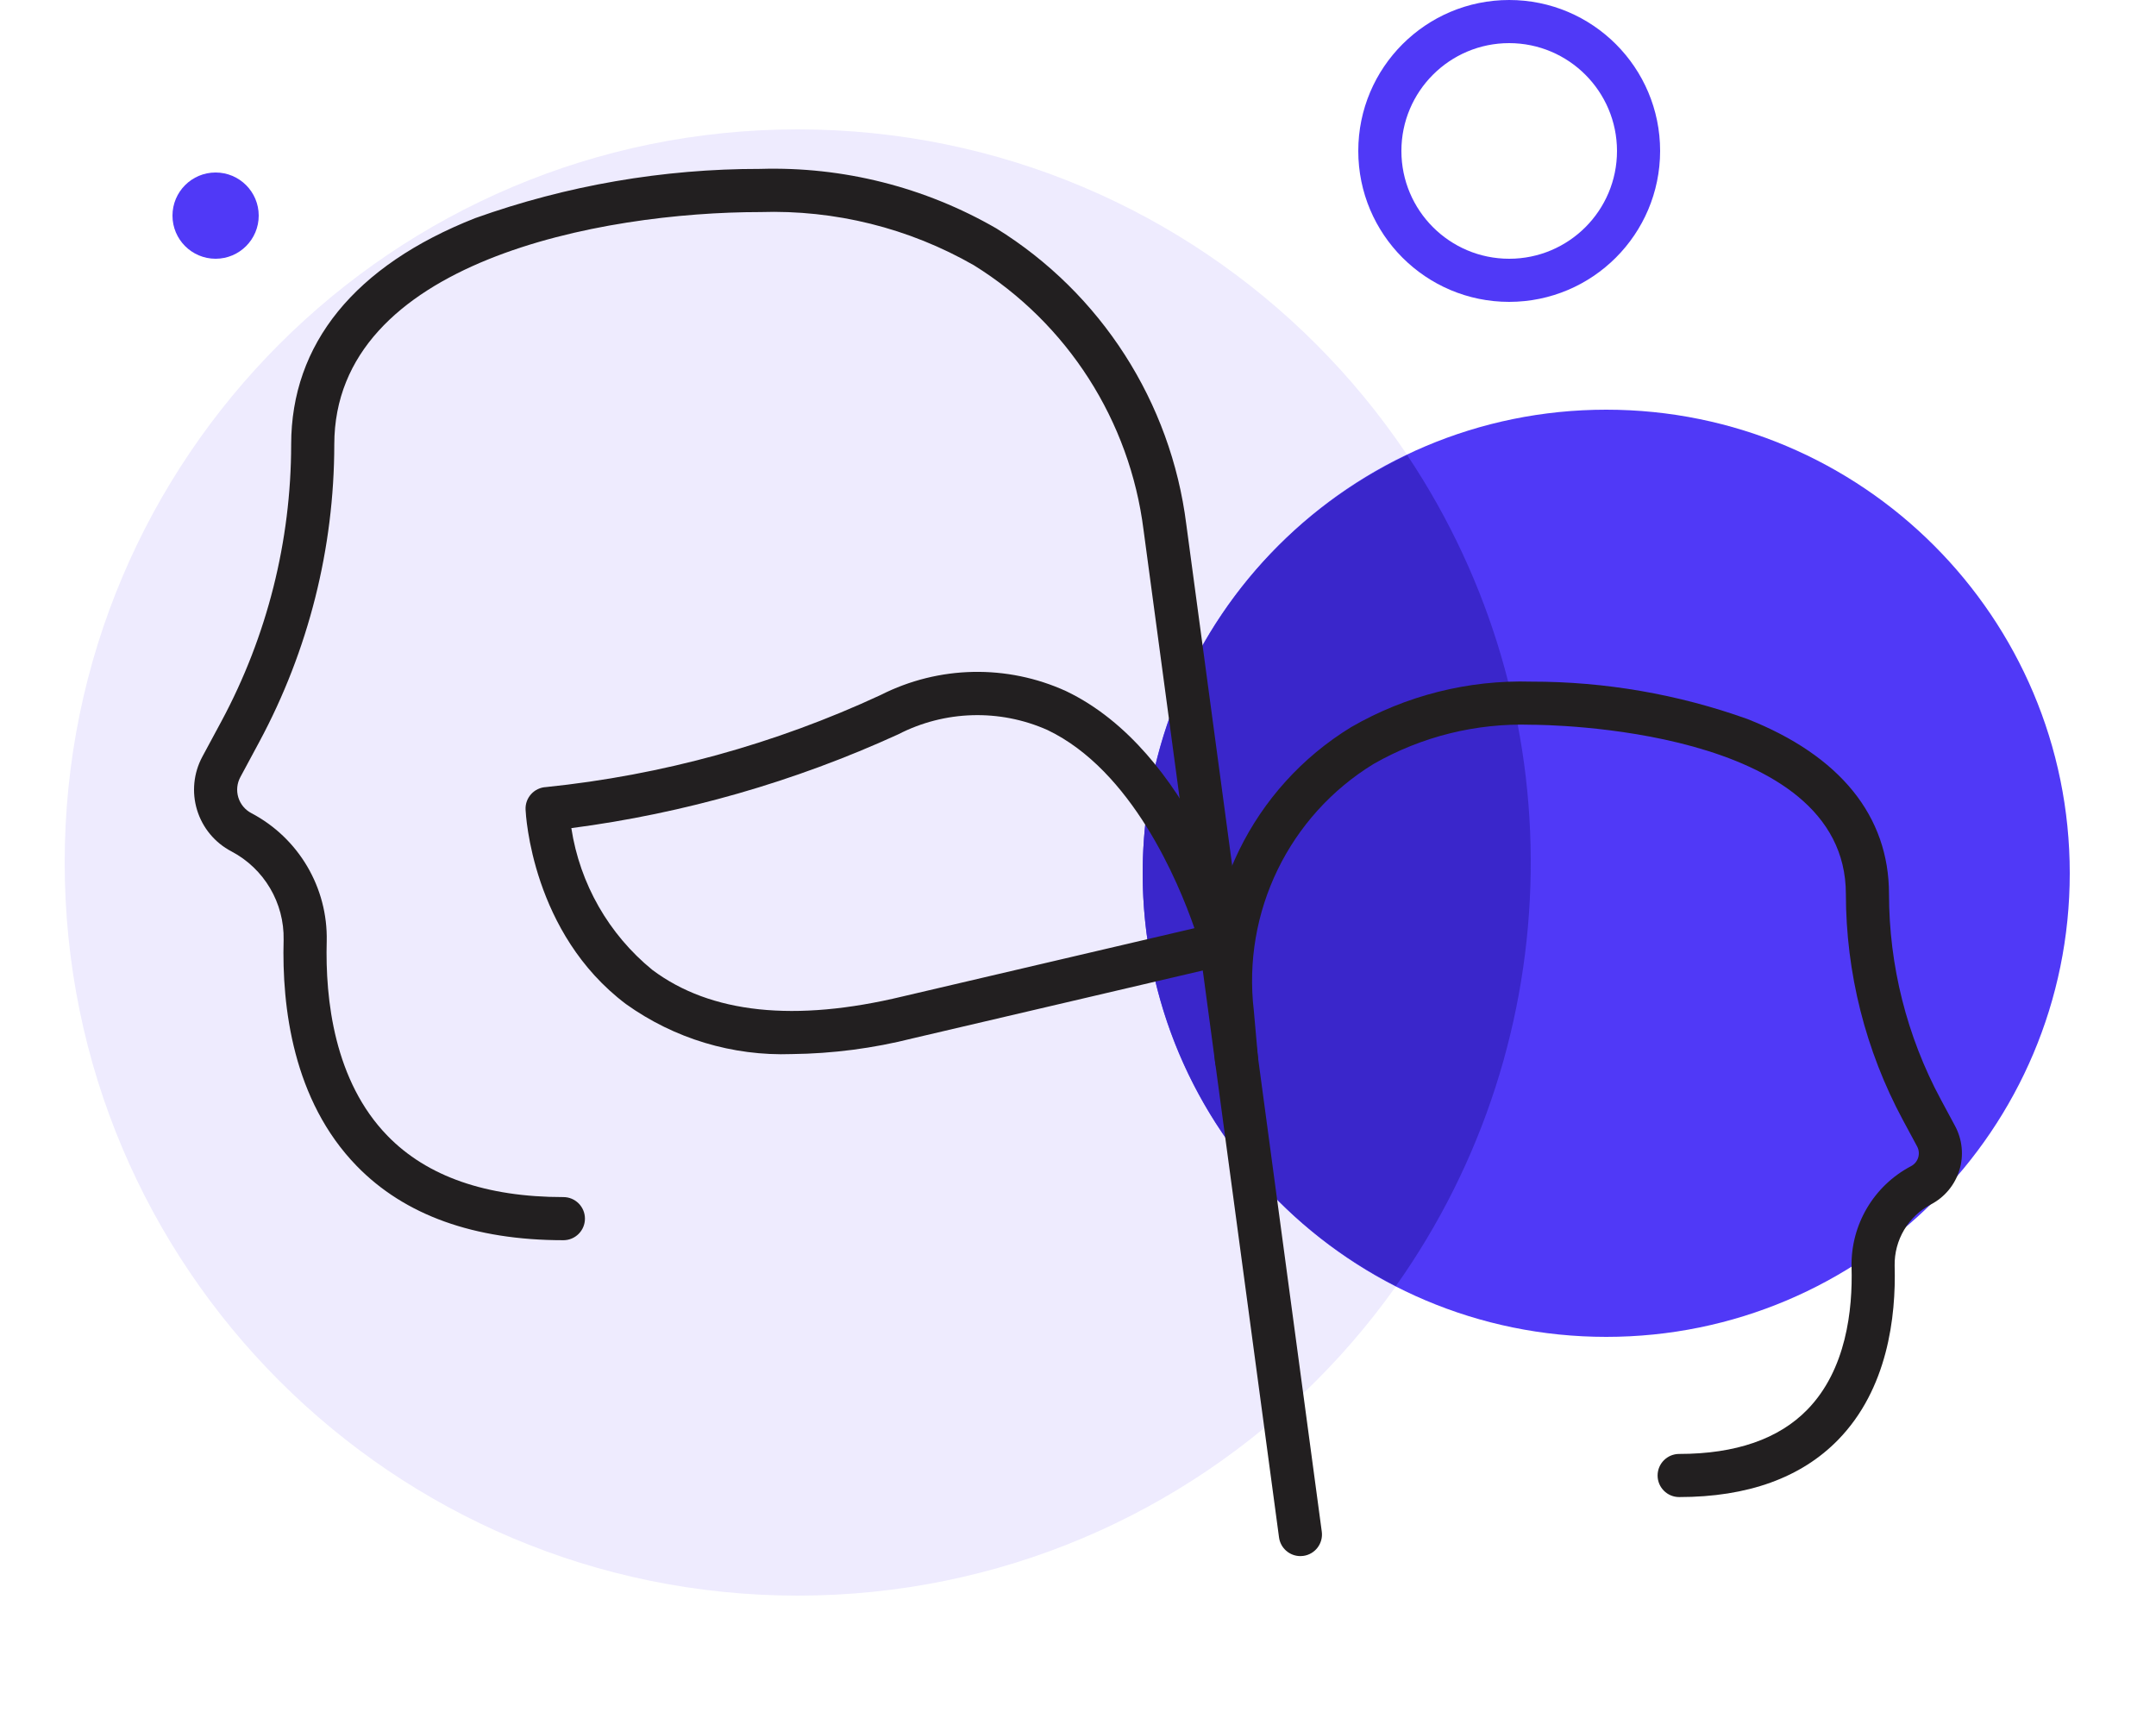
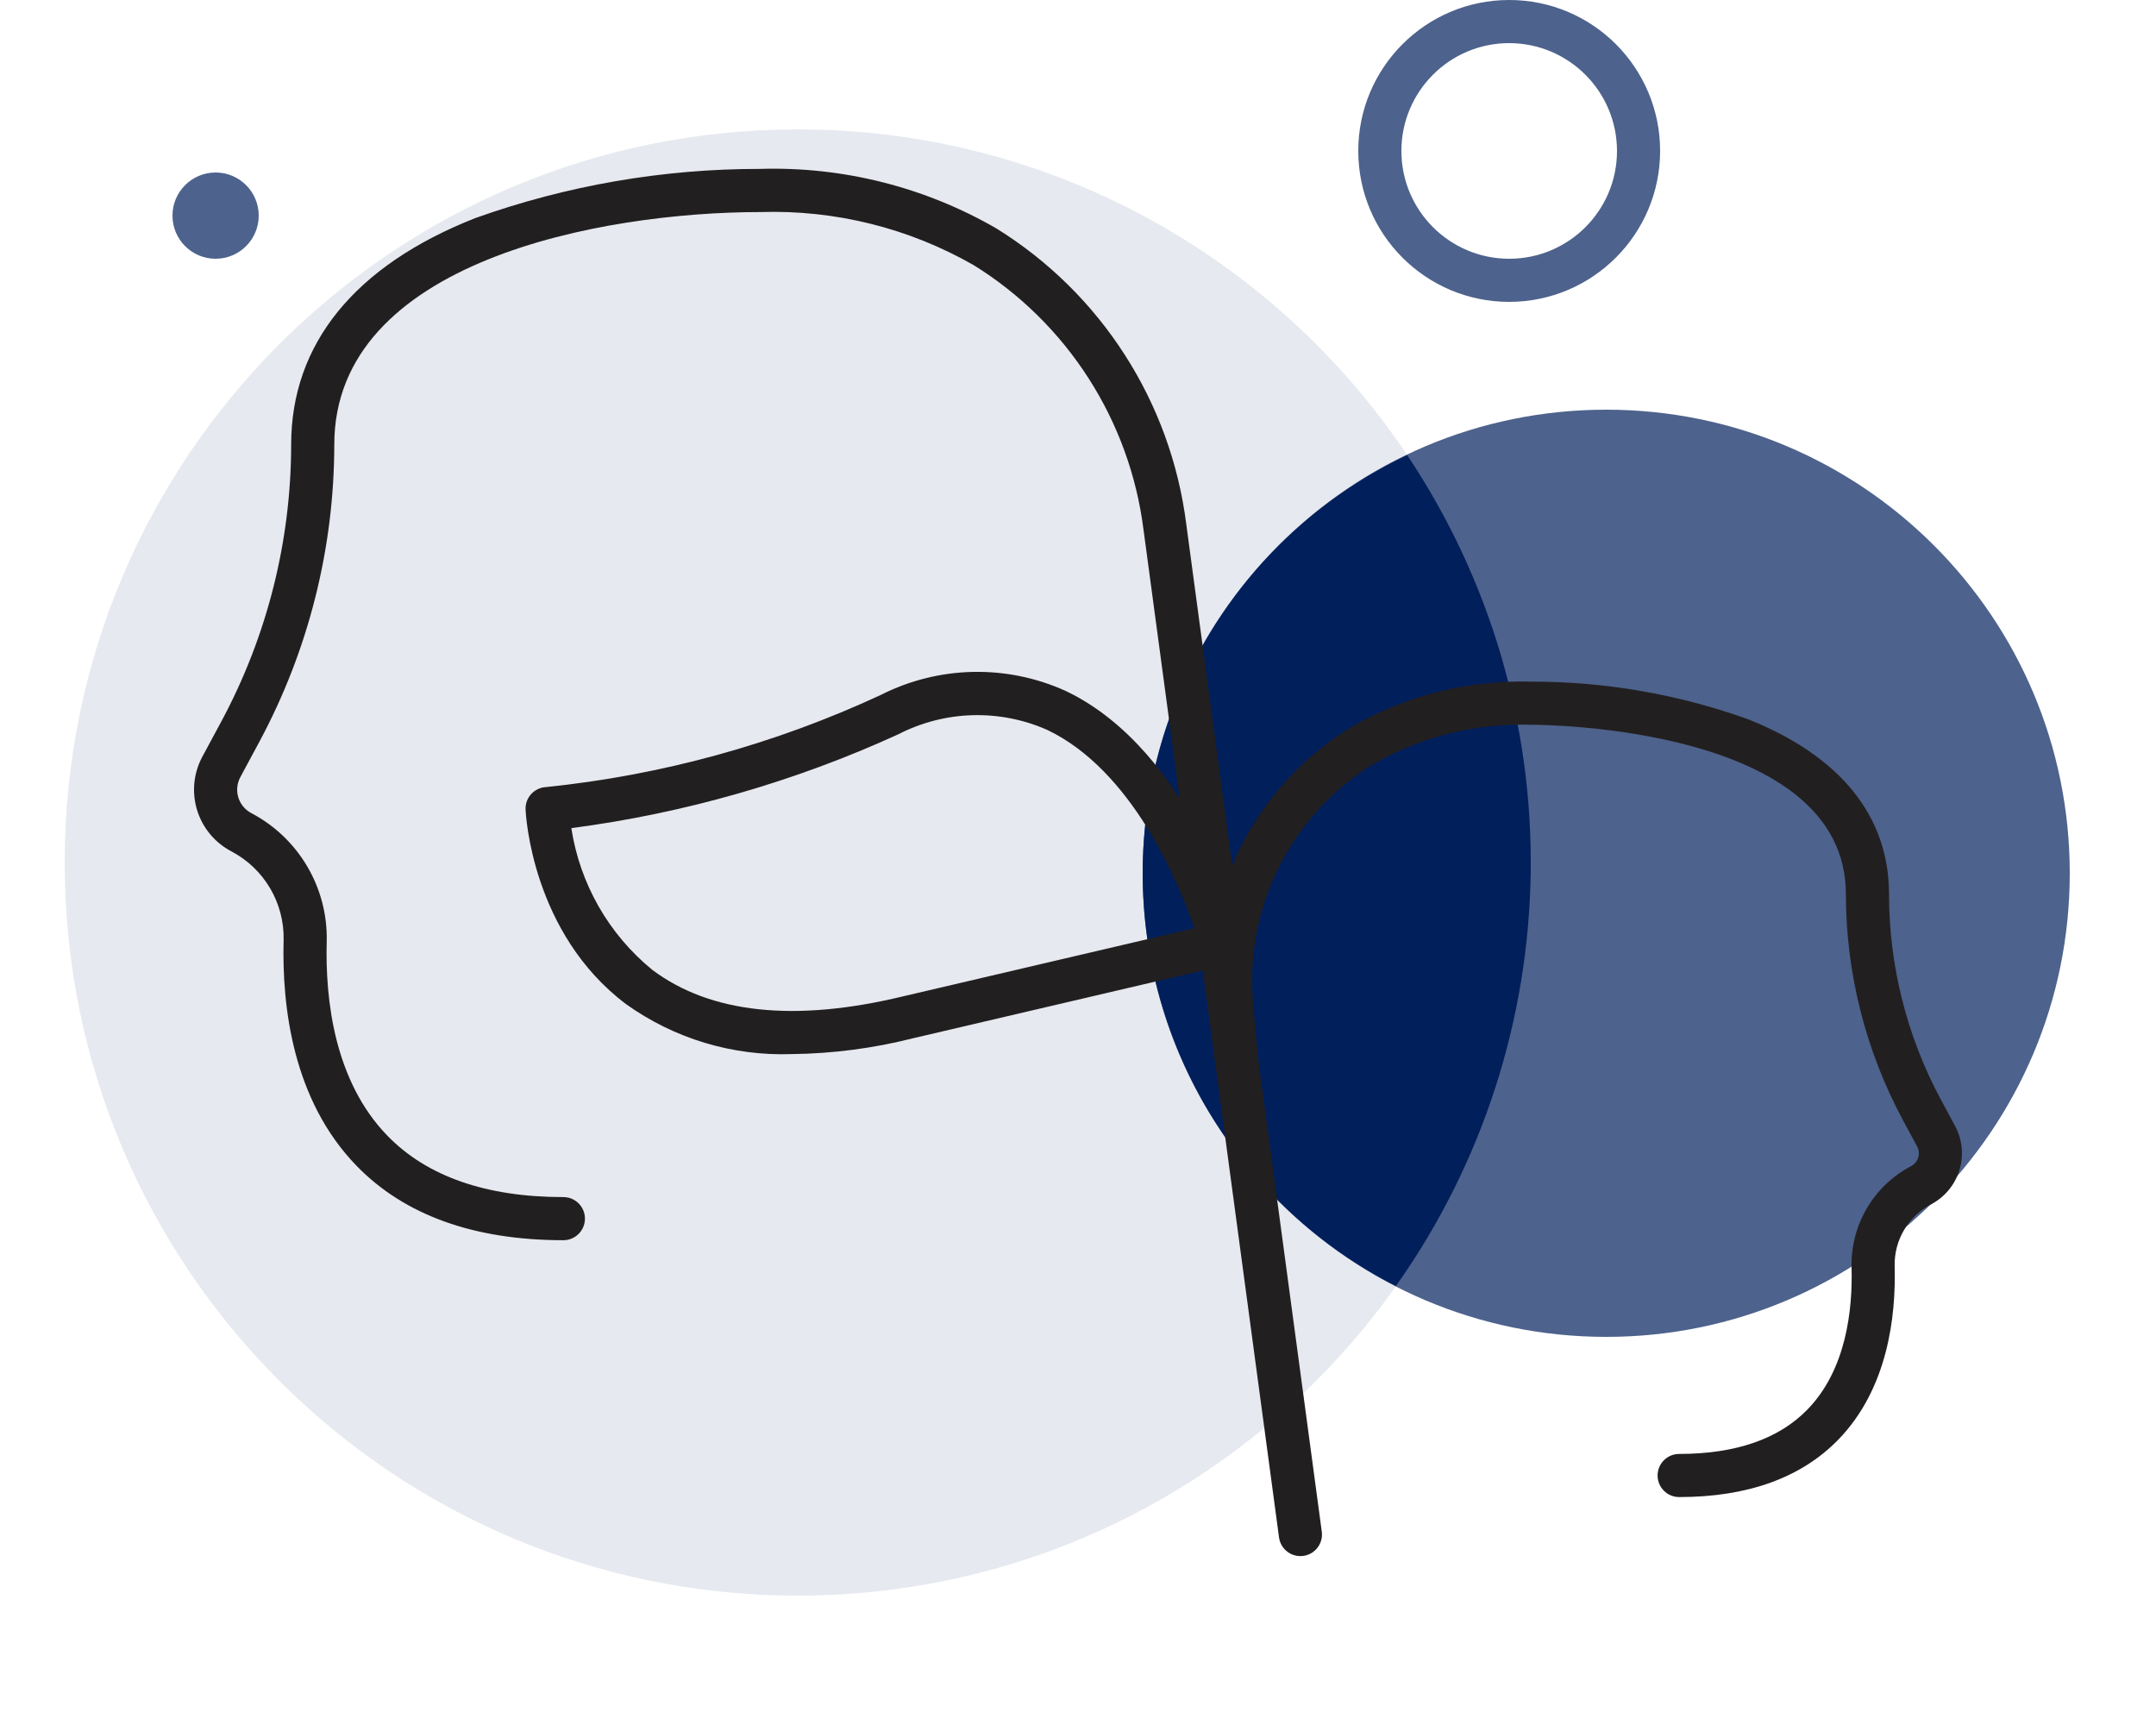
<svg xmlns="http://www.w3.org/2000/svg" id="Layer_1" data-name="Layer 1" viewBox="0 0 100 80">
-   <circle cx="10" cy="10" r="2" style="fill:#5039f7" />
-   <circle cx="37" cy="40" r="34" style="fill:#eeebfe" />
-   <circle cx="74.5" cy="40.5" r="21.5" style="fill:#5039f7" />
-   <path d="M53,40.5A21.482,21.482,0,0,0,64.744,59.642a33.981,33.981,0,0,0,.523-38.536A21.48,21.48,0,0,0,53,40.5Z" style="fill:#3a26cb" />
-   <path d="M70,14a7,7,0,1,1,7-7A7.008,7.008,0,0,1,70,14ZM70,2a5,5,0,1,0,5,5A5.006,5.006,0,0,0,70,2Z" style="fill:#5039f7" />
+   <circle cx="10" cy="10" r="2" style="fill:#4d628c" />
+   <circle cx="37" cy="40" r="34" style="fill:#e6e9ef" />
+   <circle cx="74.5" cy="40.5" r="21.5" style="fill:#4d628c" />
+   <path d="M53,40.5A21.482,21.482,0,0,0,64.744,59.642a33.981,33.981,0,0,0,.523-38.536A21.48,21.48,0,0,0,53,40.5Z" style="fill:#011F5B" />
+   <path d="M70,14a7,7,0,1,1,7-7A7.008,7.008,0,0,1,70,14ZM70,2a5,5,0,1,0,5,5A5.006,5.006,0,0,0,70,2Z" style="fill:#4d628c" />
  <path d="M60.314,72.167a1,1,0,0,1-.99-.866L53.041,24.584A16.938,16.938,0,0,0,45.168,12.3a18.717,18.717,0,0,0-9.907-2.465c-7.338,0-19.756,2.271-19.756,10.783A29.171,29.171,0,0,1,12.03,34.4l-.882,1.64a1.227,1.227,0,0,0,.511,1.671,6.545,6.545,0,0,1,3.495,5.934c-.075,2.72.354,6.5,2.823,9.034,1.832,1.883,4.575,2.838,8.154,2.838a1,1,0,0,1,0,2c-4.139,0-7.365-1.159-9.587-3.444-2.957-3.038-3.475-7.378-3.389-10.483a4.533,4.533,0,0,0-2.424-4.107A3.228,3.228,0,0,1,9.387,35.09l.883-1.639a27.173,27.173,0,0,0,3.235-12.835c0-4.667,2.952-8.3,8.535-10.5A39.136,39.136,0,0,1,35.261,7.833a20.668,20.668,0,0,1,10.952,2.76,18.927,18.927,0,0,1,8.81,13.725l6.284,46.715a1,1,0,0,1-.858,1.125A1.043,1.043,0,0,1,60.314,72.167Z" style="fill:#221f20" />
  <path d="M77.883,69.429a1,1,0,0,1,0-2c2.62,0,4.621-.693,5.948-2.058,1.8-1.847,2.105-4.616,2.048-6.613a5.159,5.159,0,0,1,2.759-4.675.674.674,0,0,0,.281-.917l-.664-1.233a22.164,22.164,0,0,1-2.639-10.47c0-7.762-14-7.851-14.591-7.851a13.827,13.827,0,0,0-7.311,1.815,11.793,11.793,0,0,0-5.559,11.442l.194,2.182a1,1,0,0,1-1.993.178l-.193-2.182a13.782,13.782,0,0,1,6.506-13.325,15.775,15.775,0,0,1,8.356-2.11,29.669,29.669,0,0,1,10.022,1.733c4.3,1.7,6.569,4.5,6.569,8.118a20.147,20.147,0,0,0,2.4,9.522l.663,1.233a2.674,2.674,0,0,1-1.114,3.636A3.146,3.146,0,0,0,87.878,58.7c.068,2.383-.331,5.716-2.613,8.065C83.547,68.532,81.064,69.429,77.883,69.429Z" style="fill:#221f20" />
  <path d="M36.728,48.885a12.456,12.456,0,0,1-7.695-2.32c-4.359-3.282-4.646-8.787-4.656-9.02a1,1,0,0,1,.95-1.043A48.646,48.646,0,0,0,40.851,32.23a9.916,9.916,0,0,1,8.6-.176c5.828,2.792,8.1,11.11,8.192,11.463a1,1,0,0,1-.739,1.23L42.334,48.155A23.966,23.966,0,0,1,36.728,48.885ZM26.5,38.406a10.55,10.55,0,0,0,3.755,6.573c2.7,2.025,6.612,2.439,11.62,1.231L55.4,43.046c-.753-2.171-2.9-7.317-6.815-9.19a8.008,8.008,0,0,0-6.923.2h0A53.046,53.046,0,0,1,26.5,38.406Zm14.759-5.262h0Z" style="fill:#221f20" />
</svg>
